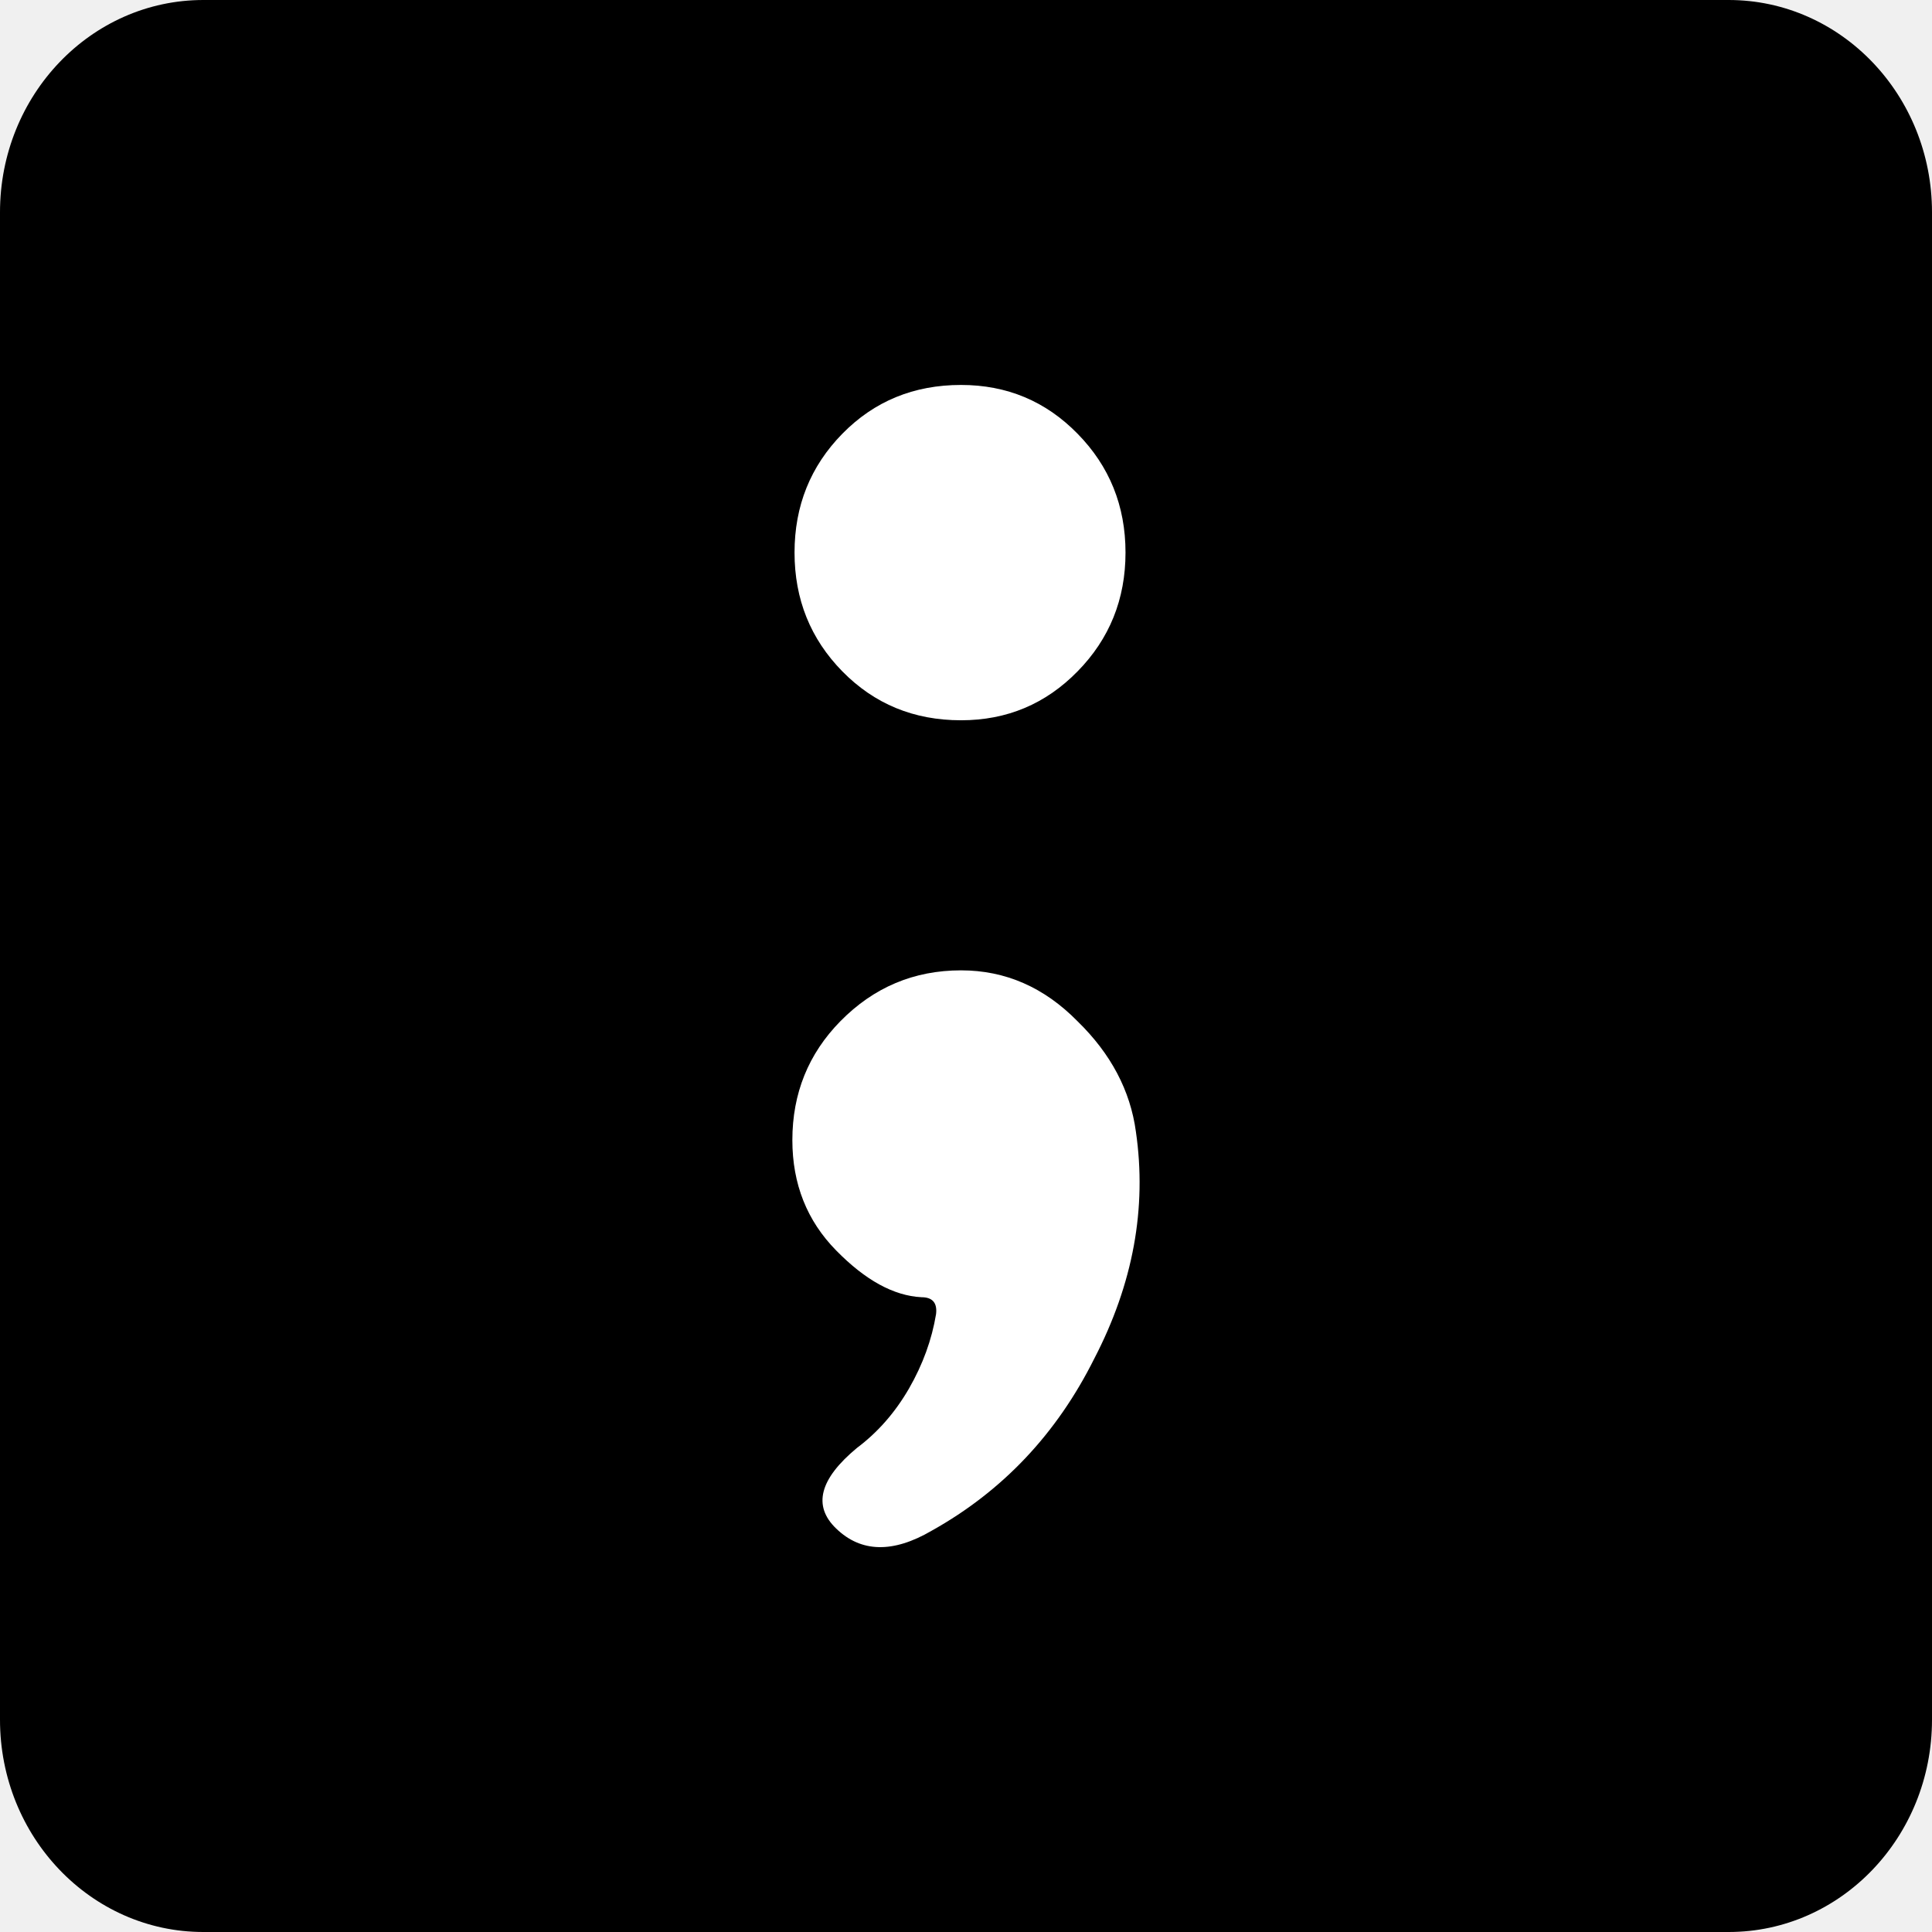
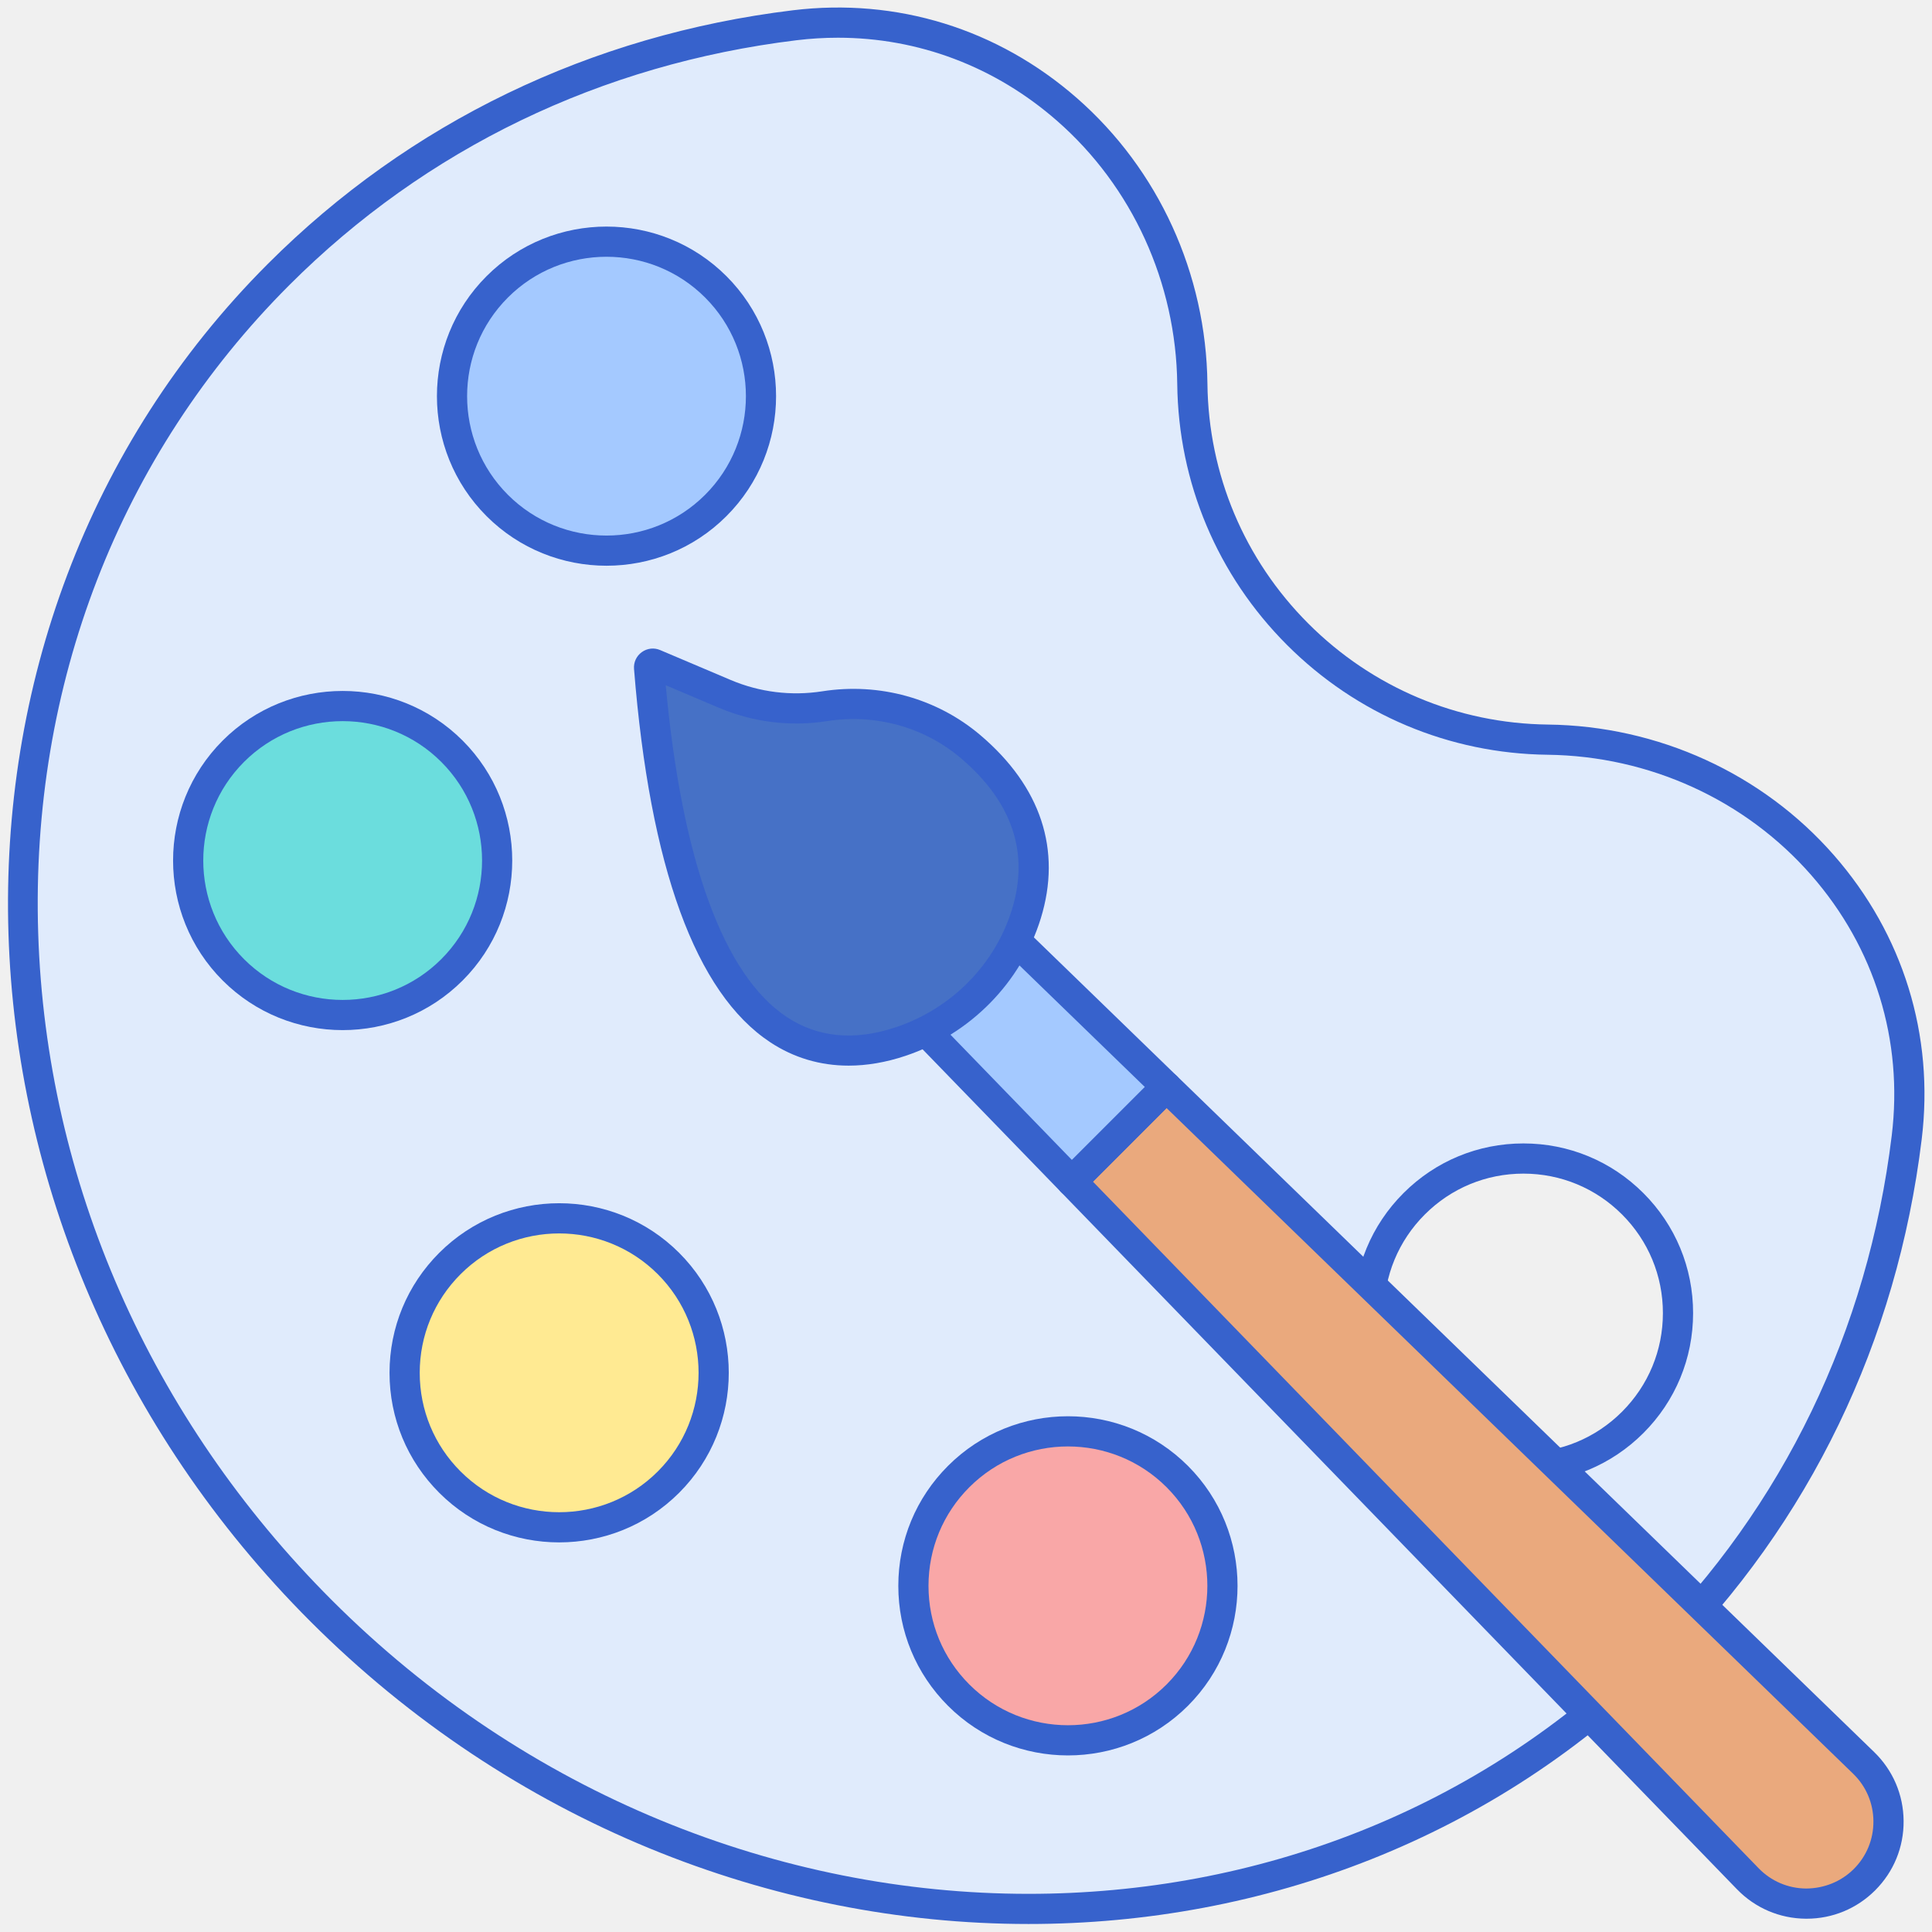
- <svg xmlns="http://www.w3.org/2000/svg" width="16" height="16" viewBox="0 0 16 16" fill="none">
-   <g clip-path="url(#clip0_1479_150771)">
-     <path d="M0 1.758C0 0.787 0.754 0 1.684 0H14.316C15.246 0 16 0.787 16 1.758V14.242C16 15.213 15.246 16 14.316 16H1.684C0.754 16 0 15.213 0 14.242V1.758Z" fill="black" />
-     <path d="M9.321 4.576C9.321 4.963 9.188 5.291 8.924 5.56C8.66 5.83 8.338 5.965 7.959 5.965C7.568 5.965 7.241 5.83 6.976 5.56C6.712 5.291 6.58 4.963 6.58 4.576C6.58 4.189 6.712 3.861 6.976 3.592C7.241 3.322 7.568 3.188 7.959 3.188C8.338 3.188 8.66 3.322 8.924 3.592C9.188 3.861 9.321 4.189 9.321 4.576ZM6.562 9.442C6.562 9.055 6.695 8.727 6.959 8.458C7.235 8.177 7.568 8.036 7.959 8.036C8.327 8.036 8.648 8.177 8.924 8.458C9.2 8.727 9.361 9.032 9.407 9.372C9.499 10.005 9.384 10.632 9.062 11.252C8.752 11.873 8.304 12.348 7.717 12.676C7.396 12.864 7.131 12.858 6.925 12.659C6.729 12.471 6.787 12.248 7.097 11.991C7.269 11.862 7.413 11.698 7.528 11.499C7.643 11.299 7.717 11.094 7.752 10.883C7.763 10.79 7.723 10.743 7.631 10.743C7.401 10.731 7.166 10.602 6.925 10.356C6.683 10.11 6.562 9.805 6.562 9.442Z" fill="white" />
+ <svg xmlns="http://www.w3.org/2000/svg" id="Layer_1" height="16" viewBox="0 0 256 256" width="16">
+   <g>
+     <g>
+       <path d="m205.086 98.009c-12.005-.145-23.969-4.797-33.134-13.961-9.163-9.163-13.823-21.144-13.962-33.168-.328-28.452-24.458-50.973-52.703-47.53-25.31 3.085-49.4 14.048-68.366 33.014-47.343 47.343-44.821 126.626 5.634 177.081s129.738 52.977 177.083 5.633c18.965-18.965 29.928-43.056 33.014-68.365 3.444-28.258-19.1-52.36-47.566-52.704zm11.259 90.463c-7.998 7.998-20.965 7.998-28.963 0s-7.998-20.965 0-28.963 20.965-7.998 28.963 0 7.998 20.965 0 28.963z" fill="#e0ebfc" />
+     </g>
+     <g>
+       <path d="m136.276 254.939c-33.871.001-68.506-13.451-95.136-40.081-51.154-51.153-53.68-131.861-5.631-179.91 18.706-18.707 42.752-30.32 69.538-33.585 13.787-1.68 27.159 2.453 37.655 11.639 10.818 9.469 17.12 23.266 17.289 37.854.139 12.004 4.889 23.29 13.376 31.777 8.48 8.48 19.754 13.23 31.743 13.375 14.613.177 28.429 6.49 37.904 17.321 9.174 10.488 13.302 23.85 11.622 37.625-3.265 26.785-14.878 50.831-33.585 69.537-23.035 23.037-53.58 34.448-84.775 34.448zm-25.243-249.941c-1.822 0-3.657.111-5.502.336-25.89 3.156-49.126 14.374-67.194 32.442-22.503 22.504-34.32 53.009-33.275 85.898 1.048 32.936 14.865 64.315 38.906 88.357 25.849 25.848 59.466 38.911 92.308 38.913 30.172.002 59.688-11.02 81.947-33.28 18.068-18.068 29.287-41.303 32.442-67.193 1.54-12.631-2.246-24.887-10.662-34.507-8.728-9.977-21.464-15.792-34.942-15.955-13.039-.158-25.3-5.324-34.522-14.547-9.23-9.231-14.397-21.504-14.548-34.56-.155-13.452-5.96-26.169-15.924-34.89-8.222-7.198-18.372-11.014-29.034-11.014zm90.83 191.473c-6.005 0-11.65-2.338-15.896-6.584s-6.584-9.891-6.584-15.896c0-6.004 2.338-11.65 6.584-15.896 4.245-4.246 9.891-6.584 15.896-6.584 6.004 0 11.649 2.338 15.896 6.584 4.246 4.246 6.585 9.891 6.585 15.896s-2.339 11.65-6.585 15.896c-4.246 4.245-9.892 6.584-15.896 6.584zm0-40.96c-4.937 0-9.577 1.922-13.067 5.413s-5.412 8.131-5.412 13.067c0 4.937 1.922 9.577 5.412 13.067s8.131 5.413 13.067 5.413 9.577-1.922 13.067-5.413c3.49-3.49 5.413-8.131 5.413-13.067s-1.923-9.577-5.413-13.067c-3.49-3.491-8.131-5.413-13.067-5.413z" fill="#3762cc" />
+     </g>
+     <g>
+       <circle cx="74.094" cy="181.906" fill="#ffea92" r="20.48" />
+     </g>
+     <g>
+       <circle cx="45.404" cy="114.026" fill="#6bdddd" r="20.48" />
+     </g>
+     <g>
+       <circle cx="141.51" cy="210.132" fill="#f9a7a7" r="20.48" />
+     </g>
+     <g>
+       <circle cx="80.365" cy="52.493" fill="#a4c9ff" r="20.48" />
+     </g>
+     <g>
+       <path d="m154.554 144.016-30.899-29.957-11.597 11.597 29.958 30.899z" fill="#a4c9ff" />
+     </g>
+     <g>
+       <path d="m246.939 233.589-92.386-89.572-12.538 12.538 89.572 92.386c4.219 4.352 11.185 4.406 15.471.12 4.287-4.287 4.233-11.253-.119-15.472z" fill="#eaa97d" />
+     </g>
+     <g>
+       <path d="m74.095 204.375c-5.757 0-11.514-2.191-15.896-6.574-4.246-4.246-6.584-9.891-6.584-15.896 0-6.004 2.338-11.65 6.584-15.896 8.766-8.765 23.026-8.766 31.792 0 8.765 8.765 8.765 23.026 0 31.791-4.384 4.384-10.14 6.575-15.896 6.575zm0-40.94c-4.733 0-9.465 1.801-13.068 5.404-3.49 3.491-5.412 8.131-5.412 13.067 0 4.937 1.922 9.577 5.412 13.067 7.205 7.205 18.931 7.206 26.136 0 7.204-7.205 7.204-18.929 0-26.135-3.603-3.602-8.337-5.403-13.068-5.403zm14.481 32.952h.01z" fill="#3762cc" />
+     </g>
+     <g>
+       <path d="m45.403 136.495c-5.756 0-11.513-2.191-15.896-6.574-8.764-8.765-8.764-23.026 0-31.792 8.766-8.764 23.026-8.766 31.792 0 8.766 8.765 8.766 23.027 0 31.792-4.382 4.383-10.139 6.574-15.896 6.574zm0-40.941c-4.732 0-9.465 1.801-13.067 5.404-7.204 7.206-7.204 18.93 0 26.135 7.206 7.206 18.93 7.205 26.136 0 7.205-7.206 7.205-18.93 0-26.135-3.603-3.603-8.335-5.404-13.069-5.404zm14.483 32.953h.01z" fill="#3762cc" />
+     </g>
+     <g>
+       <path d="m141.511 232.602c-5.757 0-11.514-2.191-15.896-6.574-4.246-4.246-6.584-9.891-6.584-15.896 0-6.004 2.338-11.65 6.584-15.896 8.765-8.765 23.025-8.766 31.792 0 8.765 8.765 8.765 23.026 0 31.791-4.384 4.383-10.14 6.575-15.896 6.575zm0-40.941c-4.733 0-9.465 1.801-13.068 5.404-3.49 3.491-5.412 8.131-5.412 13.067 0 4.937 1.922 9.577 5.412 13.067 7.205 7.205 18.931 7.206 26.136 0 7.204-7.205 7.204-18.929 0-26.135-3.603-3.602-8.337-5.403-13.068-5.403zm14.481 32.952h.01z" fill="#3762cc" />
+     </g>
+     <g>
+       <path d="m80.365 74.962c-5.757 0-11.514-2.191-15.896-6.574-8.765-8.765-8.765-23.026 0-31.791 8.764-8.766 23.027-8.766 31.791 0 8.765 8.765 8.765 23.026 0 31.791-4.381 4.383-10.138 6.574-15.895 6.574zm0-40.94c-4.732 0-9.465 1.801-13.067 5.404-7.205 7.206-7.205 18.929 0 26.135 7.205 7.205 18.93 7.205 26.135 0 7.205-7.206 7.205-18.929 0-26.135-3.603-3.603-8.335-5.404-13.068-5.404z" fill="#3762cc" />
+     </g>
+     <g>
+       <path d="m142.016 158.555c-.005 0-.011 0-.016 0-.535-.004-1.047-.223-1.42-.608l-29.958-30.899c-.761-.784-.751-2.034.021-2.806l11.598-11.597c.771-.773 2.021-.782 2.807-.022l30.898 29.958c.384.373.604.885.607 1.42.004.536-.207 1.051-.586 1.43l-12.538 12.539c-.374.374-.883.585-1.413.585zm-27.152-32.878 27.174 28.027 9.665-9.666-28.026-27.173z" fill="#3762cc" />
+     </g>
+     <g>
+       <path d="m239.386 254.239c-.035 0-.068 0-.104 0-3.471-.027-6.714-1.414-9.13-3.907l-89.572-92.385c-.761-.784-.751-2.034.021-2.806l12.538-12.539c.772-.773 2.021-.782 2.807-.022l92.386 89.572c2.492 2.417 3.88 5.66 3.906 9.132.027 3.471-1.31 6.735-3.765 9.189-2.43 2.431-5.655 3.766-9.087 3.766zm-94.564-97.663 88.201 90.972c1.665 1.717 3.899 2.673 6.29 2.691 2.358-.007 4.64-.903 6.331-2.594s2.612-3.939 2.594-6.33c-.018-2.392-.974-4.626-2.691-6.291l-90.972-88.202z" fill="#3762cc" />
+     </g>
+     <g>
+       <path d="m119.336 138.012c-11.724 3.921-29.311.83-33.329-49.535-.029-.368.344-.644.683-.5l9.347 3.964c4.173 1.77 8.758 2.336 13.236 1.634 6.917-1.084 13.999.827 19.335 5.359 5.564 4.726 10.513 12.04 7.393 22.161-2.456 7.966-8.76 14.273-16.665 16.917z" fill="#4671c6" />
+     </g>
+     <g>
+       <path d="m112.449 141.202c-3.761 0-7.274-1.039-10.394-3.101-9.875-6.529-15.945-23.172-18.043-49.465-.069-.878.316-1.71 1.031-2.226.713-.514 1.621-.617 2.427-.274l9.348 3.964c3.832 1.625 8.029 2.144 12.145 1.5 7.568-1.184 15.196.933 20.94 5.81 8.032 6.822 10.802 15.216 8.009 24.274-2.631 8.534-9.339 15.347-17.941 18.224-2.582.864-5.103 1.294-7.522 1.294zm6.887-3.19h.01zm-31.123-47.216c2.139 23.252 7.671 38.43 16.049 43.969 4.12 2.724 8.98 3.177 14.439 1.351 7.384-2.47 13.136-8.305 15.389-15.61 2.316-7.515.037-14.26-6.776-20.047-4.855-4.123-11.317-5.912-17.731-4.907-4.85.759-9.805.148-14.326-1.769z" fill="#3762cc" />
+     </g>
  </g>
-   <defs>
-     <clipPath id="clip0_1479_150771">
-       <rect width="16" height="16" fill="white" />
-     </clipPath>
-   </defs>
</svg>
